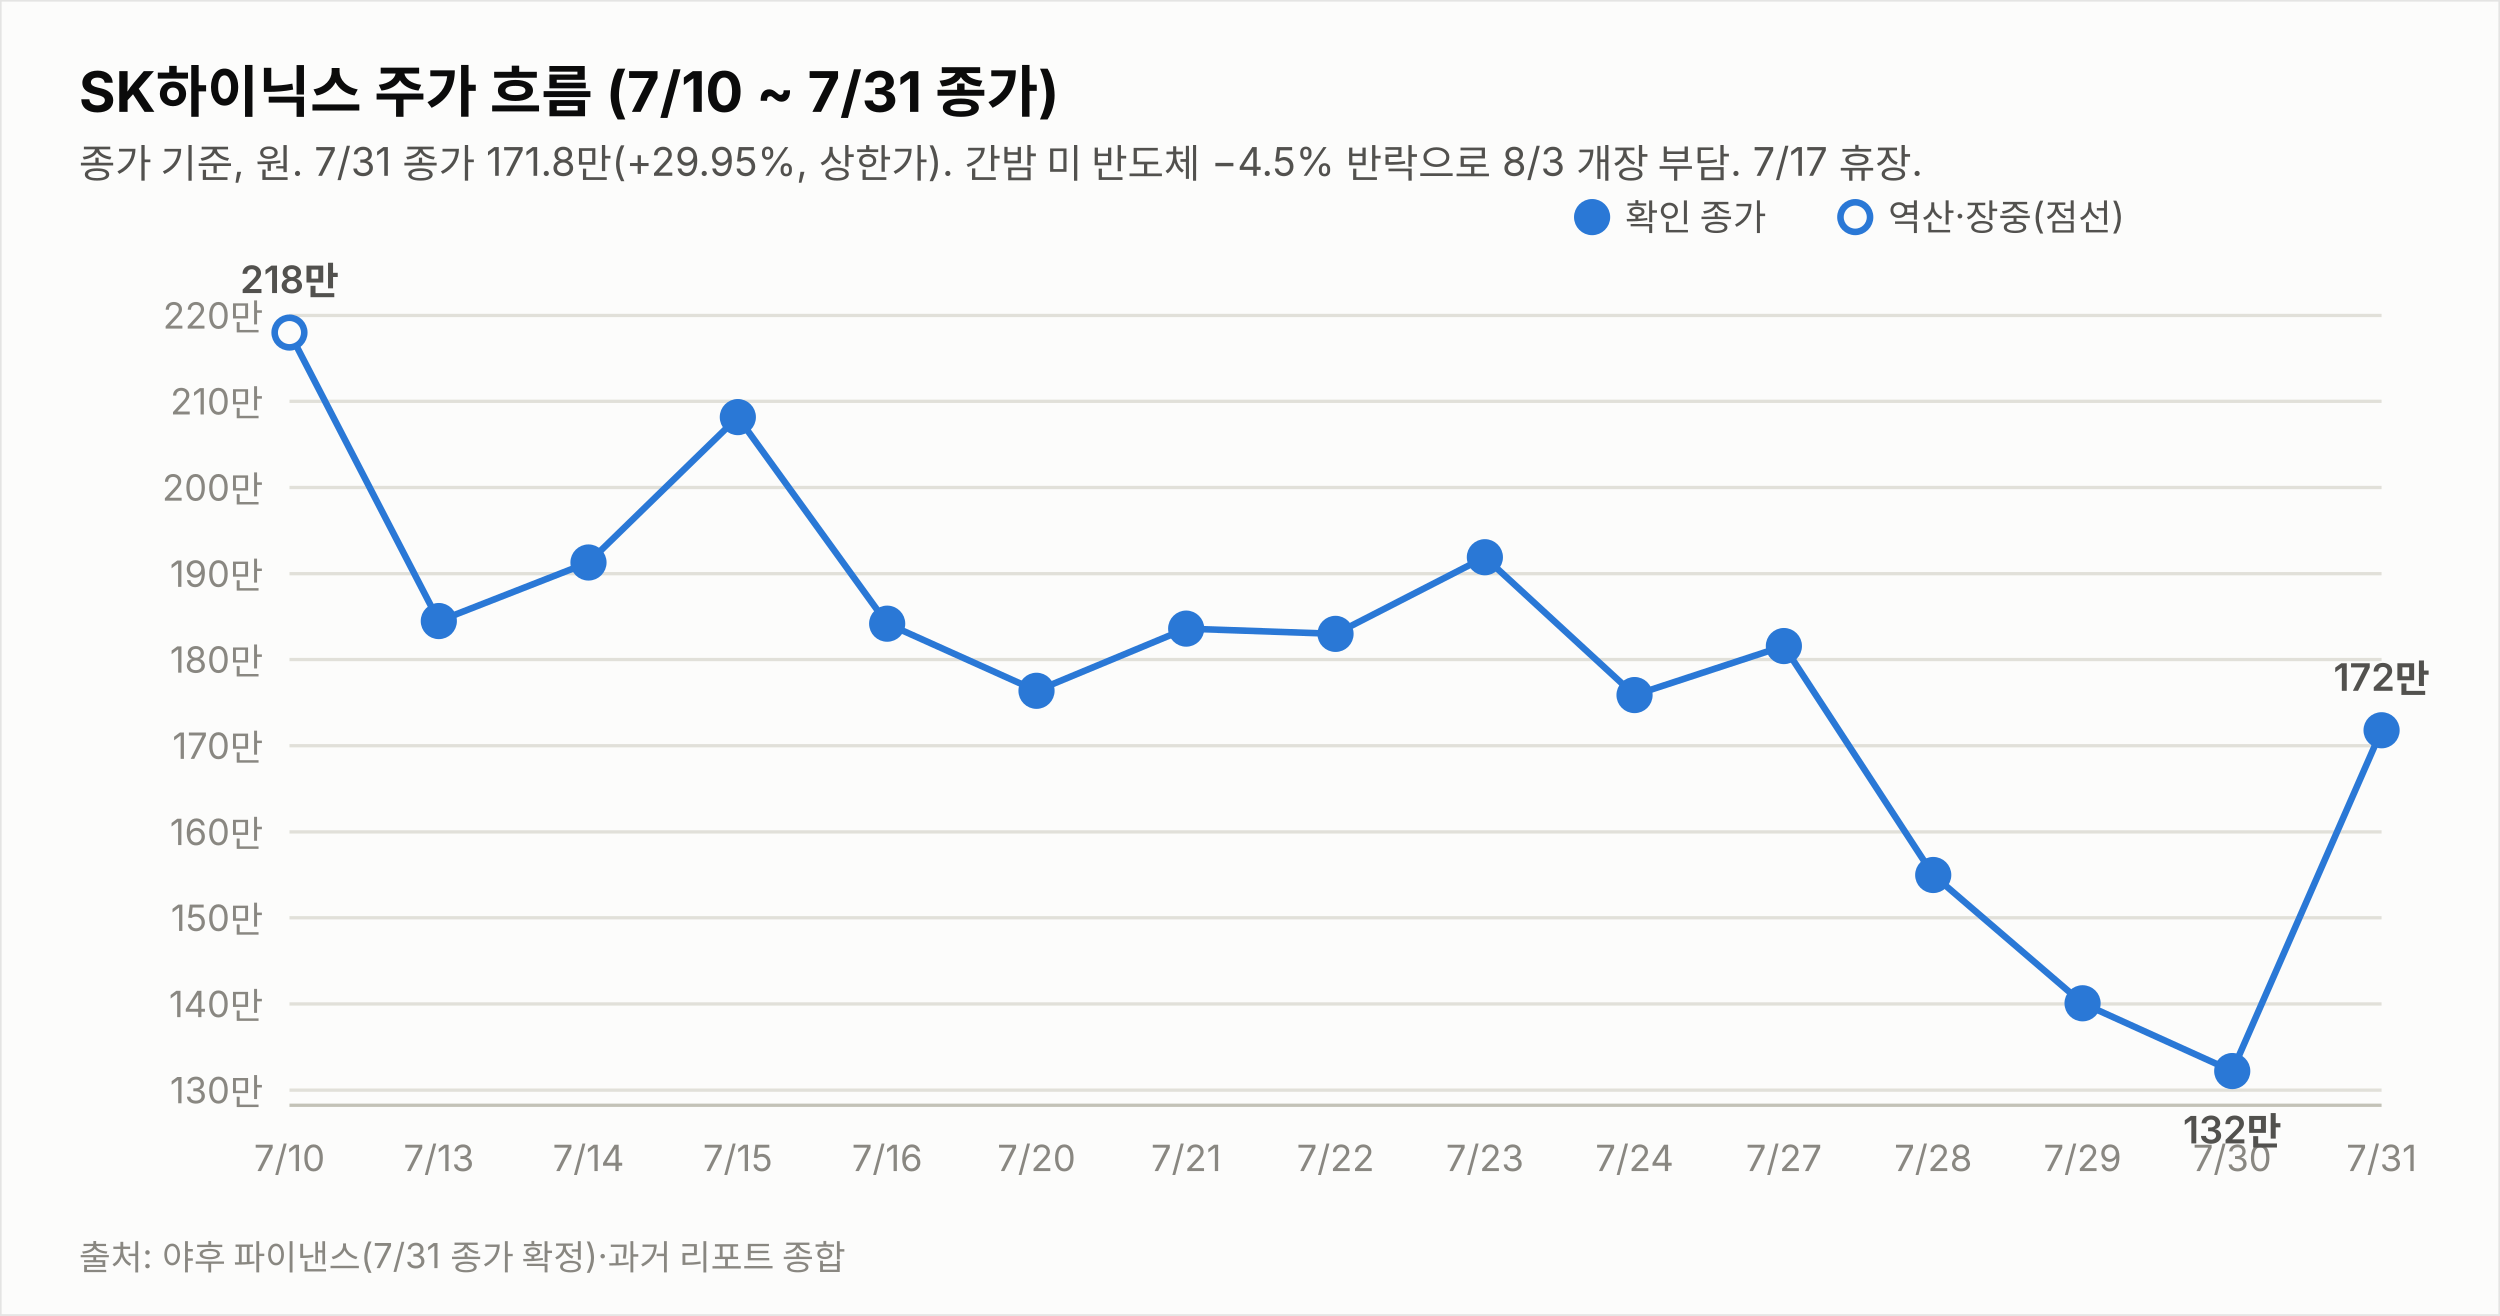
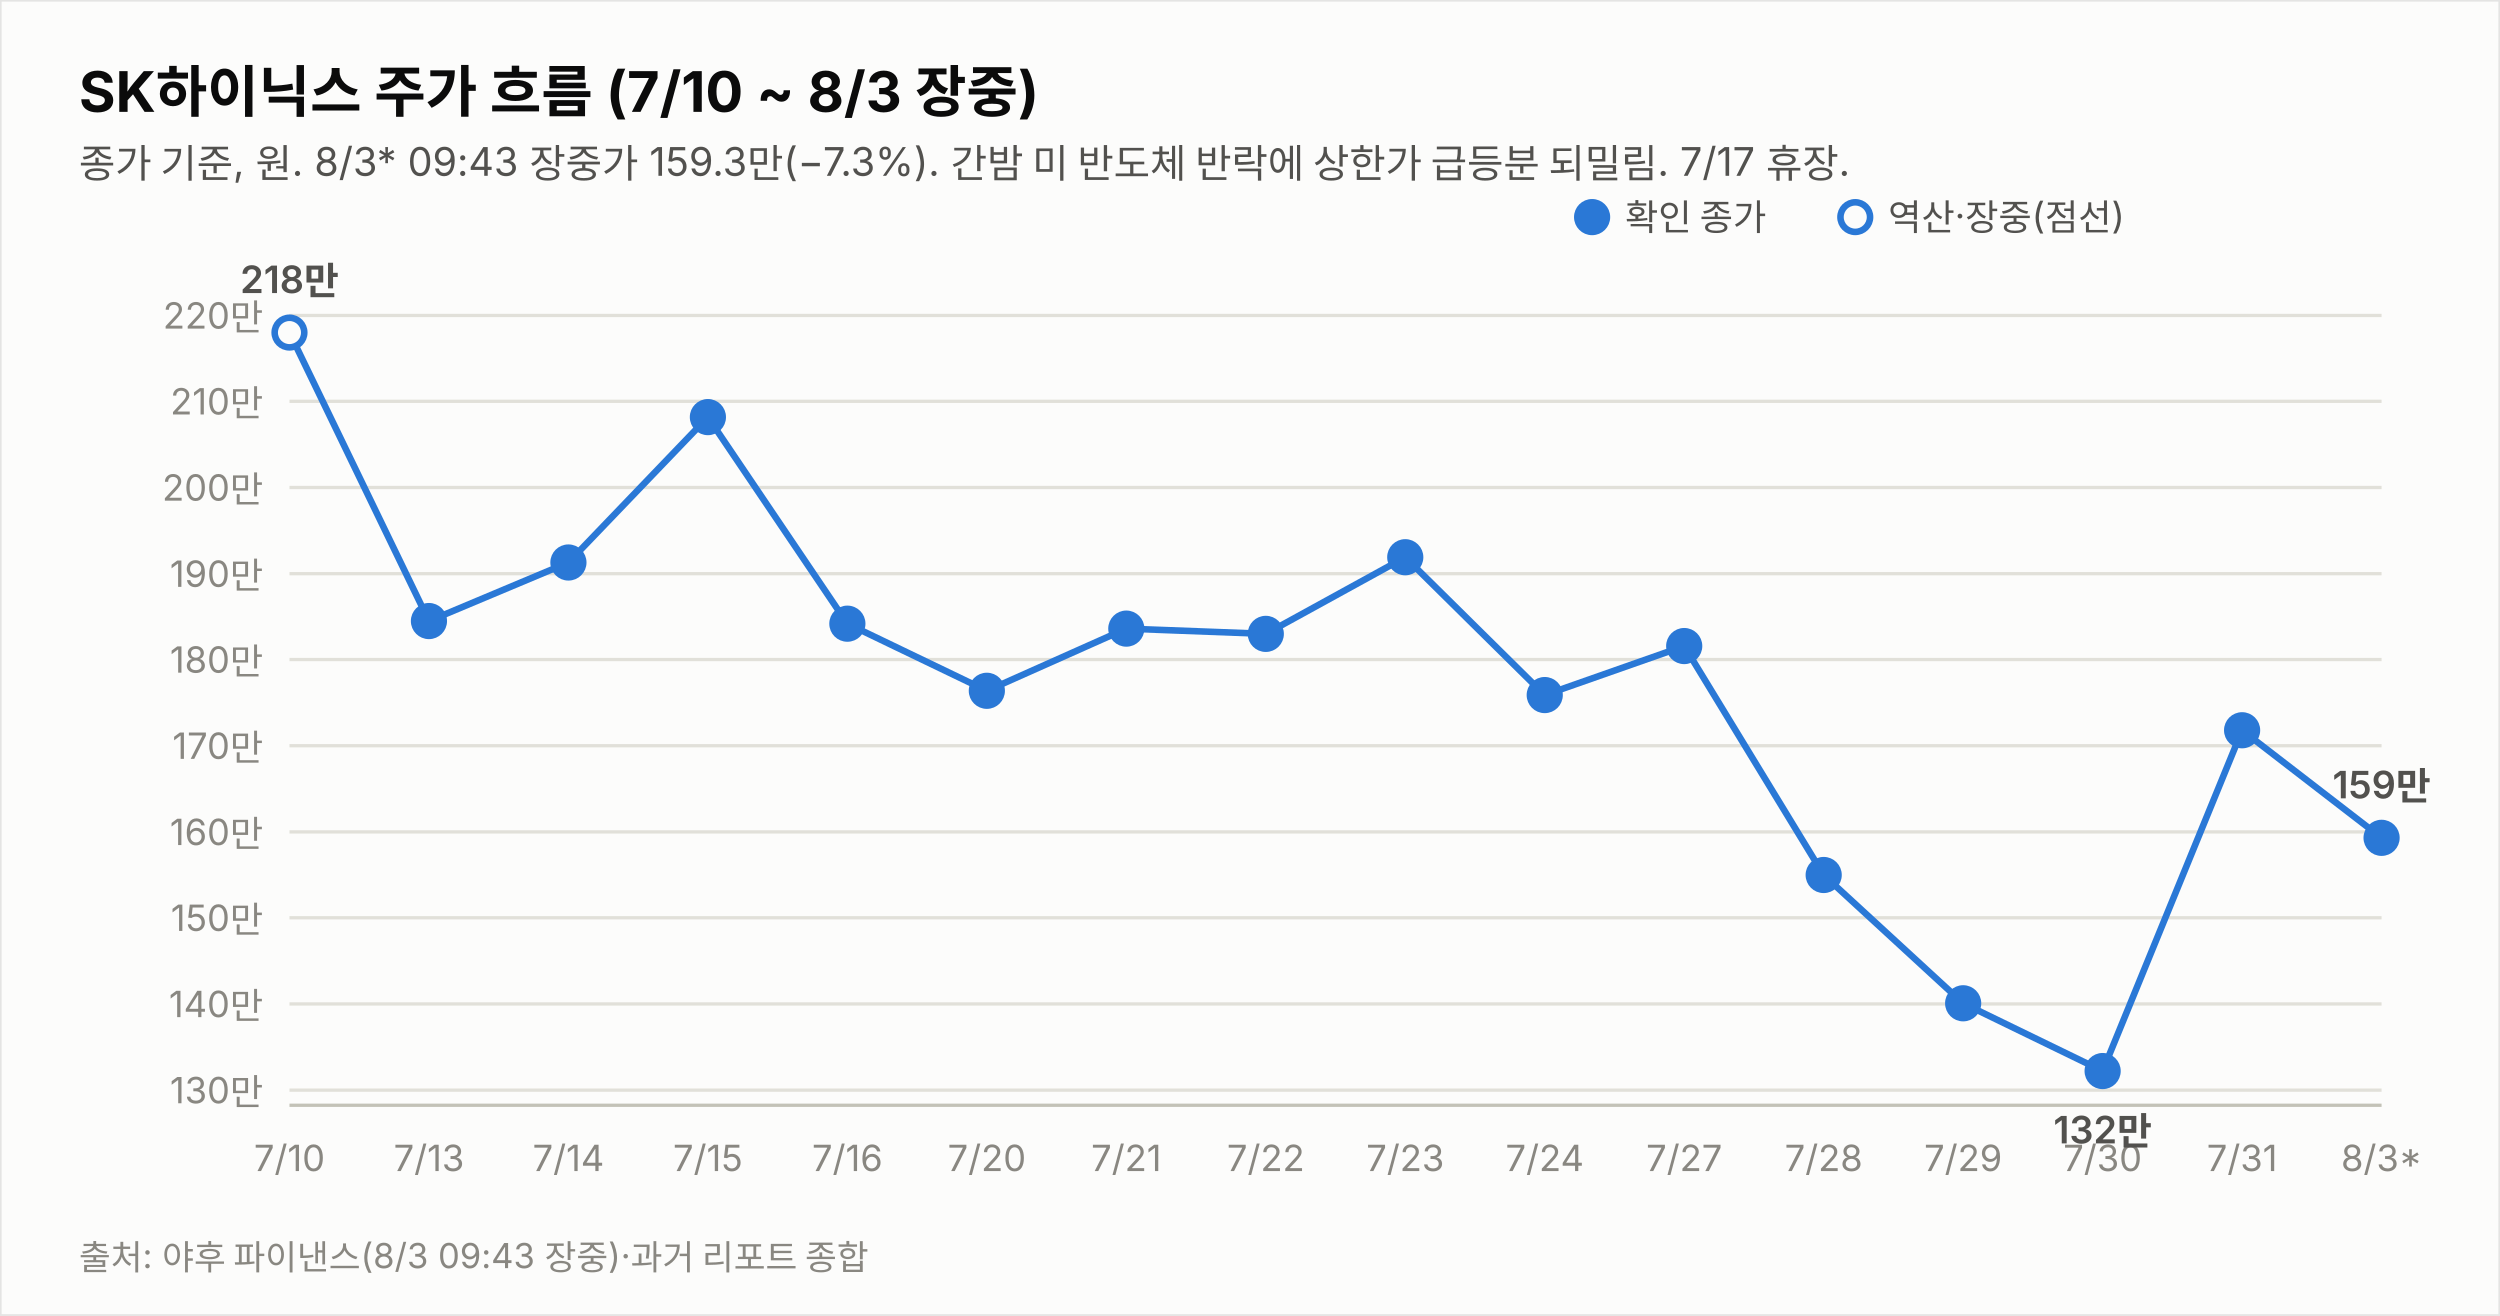
<svg xmlns="http://www.w3.org/2000/svg" width="760" height="400" viewBox="0 0 760 400" font-family="system-ui,-apple-system,&quot;Segoe UI&quot;,&quot;Malgun Gothic&quot;,&quot;Apple SD Gothic Neo&quot;,sans-serif">
  <rect width="760" height="400" fill="#fcfcfb" stroke="rgba(11,11,11,0.10)" />
-   <text x="24" y="34" font-size="17" font-weight="700" fill="#0b0b0b">SK하이닉스 주가 흐름 (7/10 ~ 7/31 종가)</text>
-   <text x="24" y="54" font-size="12" fill="#52514e">종가 기준, 원. 7/31 종가 171.8만(+29.95%, 상한가). 간밤 미 반도체 −4.5% 반락으로 8/3 개장 부담. 7/17 휴장.</text>
+   <text x="24" y="34" font-size="17" font-weight="700" fill="#0b0b0b">SK하이닉스 주가 흐름 (7/10 ~ 8/3 장중)</text>
+   <text x="24" y="54" font-size="12" fill="#52514e">종가 기준, 원. 8/3* 09:43 장중가 159.3만(−7.3%). 간밤 미 반도체 반락에 상한가 급등분 되밀림. 7/17 휴장.</text>
  <line x1="88" y1="331.4" x2="724" y2="331.4" stroke="#e1e0d9" stroke-width="1" />
  <text x="80" y="335.4" font-size="11" fill="#898781" text-anchor="end" style="font-variant-numeric:tabular-nums">130만</text>
  <line x1="88" y1="305.2" x2="724" y2="305.2" stroke="#e1e0d9" stroke-width="1" />
  <text x="80" y="309.2" font-size="11" fill="#898781" text-anchor="end" style="font-variant-numeric:tabular-nums">140만</text>
  <line x1="88" y1="279.0" x2="724" y2="279.0" stroke="#e1e0d9" stroke-width="1" />
  <text x="80" y="283.0" font-size="11" fill="#898781" text-anchor="end" style="font-variant-numeric:tabular-nums">150만</text>
  <line x1="88" y1="252.9" x2="724" y2="252.9" stroke="#e1e0d9" stroke-width="1" />
  <text x="80" y="256.9" font-size="11" fill="#898781" text-anchor="end" style="font-variant-numeric:tabular-nums">160만</text>
  <line x1="88" y1="226.7" x2="724" y2="226.7" stroke="#e1e0d9" stroke-width="1" />
  <text x="80" y="230.7" font-size="11" fill="#898781" text-anchor="end" style="font-variant-numeric:tabular-nums">170만</text>
  <line x1="88" y1="200.5" x2="724" y2="200.5" stroke="#e1e0d9" stroke-width="1" />
  <text x="80" y="204.5" font-size="11" fill="#898781" text-anchor="end" style="font-variant-numeric:tabular-nums">180만</text>
  <line x1="88" y1="174.4" x2="724" y2="174.4" stroke="#e1e0d9" stroke-width="1" />
  <text x="80" y="178.4" font-size="11" fill="#898781" text-anchor="end" style="font-variant-numeric:tabular-nums">190만</text>
  <line x1="88" y1="148.2" x2="724" y2="148.2" stroke="#e1e0d9" stroke-width="1" />
  <text x="80" y="152.2" font-size="11" fill="#898781" text-anchor="end" style="font-variant-numeric:tabular-nums">200만</text>
  <line x1="88" y1="122.0" x2="724" y2="122.0" stroke="#e1e0d9" stroke-width="1" />
  <text x="80" y="126.0" font-size="11" fill="#898781" text-anchor="end" style="font-variant-numeric:tabular-nums">210만</text>
  <line x1="88" y1="95.9" x2="724" y2="95.9" stroke="#e1e0d9" stroke-width="1" />
  <text x="80" y="99.9" font-size="11" fill="#898781" text-anchor="end" style="font-variant-numeric:tabular-nums">220만</text>
  <line x1="88" y1="336" x2="724" y2="336" stroke="#c3c2b7" stroke-width="1" />
-   <path d="M88.0,101.1 L133.4,188.8 L178.9,171.0 L224.3,126.8 L269.7,189.6 L315.1,210.0 L360.6,191.1 L406.0,192.7 L451.4,169.4 L496.9,211.3 L542.3,196.4 L587.7,266.0 L633.1,305.0 L678.6,325.6 L724.0,222.0" fill="none" stroke="#2a78d6" stroke-width="2" />
+   <path d="M88.0,101.1 L130.4,188.8 L172.8,171.0 L215.2,126.8 L257.6,189.6 L300.0,210.0 L342.4,191.1 L384.8,192.7 L427.2,169.4 L469.6,211.3 L512.0,196.4 L554.4,266.0 L596.8,305.0 L639.2,325.6 L681.6,222.0 L724.0,254.7" fill="none" stroke="#2a78d6" stroke-width="2" />
  <circle cx="88.0" cy="101.1" r="4.5" fill="#fcfcfb" stroke="#2a78d6" stroke-width="2" />
  <text x="88.0" y="356" font-size="11" fill="#898781" text-anchor="middle">7/10</text>
  <text x="88.0" y="89.1" font-size="11.5" font-weight="600" fill="#52514e" text-anchor="middle" style="font-variant-numeric:tabular-nums">218만</text>
-   <circle cx="133.4" cy="188.8" r="4.5" fill="#2a78d6" stroke="#2a78d6" stroke-width="2" />
-   <text x="133.4" y="356" font-size="11" fill="#898781" text-anchor="middle">7/13</text>
-   <circle cx="178.9" cy="171.0" r="4.5" fill="#2a78d6" stroke="#2a78d6" stroke-width="2" />
-   <text x="178.9" y="356" font-size="11" fill="#898781" text-anchor="middle">7/14</text>
-   <circle cx="224.3" cy="126.8" r="4.5" fill="#2a78d6" stroke="#2a78d6" stroke-width="2" />
-   <text x="224.3" y="356" font-size="11" fill="#898781" text-anchor="middle">7/15</text>
-   <circle cx="269.7" cy="189.6" r="4.5" fill="#2a78d6" stroke="#2a78d6" stroke-width="2" />
-   <text x="269.7" y="356" font-size="11" fill="#898781" text-anchor="middle">7/16</text>
-   <circle cx="315.1" cy="210.0" r="4.5" fill="#2a78d6" stroke="#2a78d6" stroke-width="2" />
-   <text x="315.1" y="356" font-size="11" fill="#898781" text-anchor="middle">7/20</text>
-   <circle cx="360.6" cy="191.1" r="4.5" fill="#2a78d6" stroke="#2a78d6" stroke-width="2" />
-   <text x="360.6" y="356" font-size="11" fill="#898781" text-anchor="middle">7/21</text>
-   <circle cx="406.0" cy="192.7" r="4.5" fill="#2a78d6" stroke="#2a78d6" stroke-width="2" />
-   <text x="406.0" y="356" font-size="11" fill="#898781" text-anchor="middle">7/22</text>
-   <circle cx="451.4" cy="169.4" r="4.5" fill="#2a78d6" stroke="#2a78d6" stroke-width="2" />
-   <text x="451.4" y="356" font-size="11" fill="#898781" text-anchor="middle">7/23</text>
-   <circle cx="496.9" cy="211.3" r="4.5" fill="#2a78d6" stroke="#2a78d6" stroke-width="2" />
-   <text x="496.9" y="356" font-size="11" fill="#898781" text-anchor="middle">7/24</text>
-   <circle cx="542.3" cy="196.4" r="4.5" fill="#2a78d6" stroke="#2a78d6" stroke-width="2" />
-   <text x="542.3" y="356" font-size="11" fill="#898781" text-anchor="middle">7/27</text>
-   <circle cx="587.7" cy="266.0" r="4.5" fill="#2a78d6" stroke="#2a78d6" stroke-width="2" />
-   <text x="587.7" y="356" font-size="11" fill="#898781" text-anchor="middle">7/28</text>
-   <circle cx="633.1" cy="305.0" r="4.5" fill="#2a78d6" stroke="#2a78d6" stroke-width="2" />
-   <text x="633.1" y="356" font-size="11" fill="#898781" text-anchor="middle">7/29</text>
-   <circle cx="678.6" cy="325.6" r="4.5" fill="#2a78d6" stroke="#2a78d6" stroke-width="2" />
-   <text x="678.6" y="356" font-size="11" fill="#898781" text-anchor="middle">7/30</text>
-   <text x="678.6" y="347.6" font-size="11.5" font-weight="600" fill="#52514e" text-anchor="middle" style="font-variant-numeric:tabular-nums">132만</text>
-   <circle cx="724.0" cy="222.0" r="4.5" fill="#2a78d6" stroke="#2a78d6" stroke-width="2" />
-   <text x="724.0" y="356" font-size="11" fill="#898781" text-anchor="middle">7/31</text>
-   <text x="724.0" y="210.0" font-size="11.5" font-weight="600" fill="#52514e" text-anchor="middle" style="font-variant-numeric:tabular-nums">172만</text>
+   <circle cx="130.4" cy="188.8" r="4.5" fill="#2a78d6" stroke="#2a78d6" stroke-width="2" />
+   <text x="130.4" y="356" font-size="11" fill="#898781" text-anchor="middle">7/13</text>
+   <circle cx="172.8" cy="171.0" r="4.5" fill="#2a78d6" stroke="#2a78d6" stroke-width="2" />
+   <text x="172.8" y="356" font-size="11" fill="#898781" text-anchor="middle">7/14</text>
+   <circle cx="215.2" cy="126.8" r="4.5" fill="#2a78d6" stroke="#2a78d6" stroke-width="2" />
+   <text x="215.2" y="356" font-size="11" fill="#898781" text-anchor="middle">7/15</text>
+   <circle cx="257.6" cy="189.6" r="4.5" fill="#2a78d6" stroke="#2a78d6" stroke-width="2" />
+   <text x="257.6" y="356" font-size="11" fill="#898781" text-anchor="middle">7/16</text>
+   <circle cx="300.0" cy="210.0" r="4.5" fill="#2a78d6" stroke="#2a78d6" stroke-width="2" />
+   <text x="300.0" y="356" font-size="11" fill="#898781" text-anchor="middle">7/20</text>
+   <circle cx="342.4" cy="191.1" r="4.5" fill="#2a78d6" stroke="#2a78d6" stroke-width="2" />
+   <text x="342.4" y="356" font-size="11" fill="#898781" text-anchor="middle">7/21</text>
+   <circle cx="384.8" cy="192.7" r="4.5" fill="#2a78d6" stroke="#2a78d6" stroke-width="2" />
+   <text x="384.8" y="356" font-size="11" fill="#898781" text-anchor="middle">7/22</text>
+   <circle cx="427.2" cy="169.4" r="4.5" fill="#2a78d6" stroke="#2a78d6" stroke-width="2" />
+   <text x="427.2" y="356" font-size="11" fill="#898781" text-anchor="middle">7/23</text>
+   <circle cx="469.6" cy="211.3" r="4.5" fill="#2a78d6" stroke="#2a78d6" stroke-width="2" />
+   <text x="469.6" y="356" font-size="11" fill="#898781" text-anchor="middle">7/24</text>
+   <circle cx="512.0" cy="196.4" r="4.5" fill="#2a78d6" stroke="#2a78d6" stroke-width="2" />
+   <text x="512.0" y="356" font-size="11" fill="#898781" text-anchor="middle">7/27</text>
+   <circle cx="554.4" cy="266.0" r="4.5" fill="#2a78d6" stroke="#2a78d6" stroke-width="2" />
+   <text x="554.4" y="356" font-size="11" fill="#898781" text-anchor="middle">7/28</text>
+   <circle cx="596.8" cy="305.0" r="4.5" fill="#2a78d6" stroke="#2a78d6" stroke-width="2" />
+   <text x="596.8" y="356" font-size="11" fill="#898781" text-anchor="middle">7/29</text>
+   <circle cx="639.2" cy="325.6" r="4.5" fill="#2a78d6" stroke="#2a78d6" stroke-width="2" />
+   <text x="639.2" y="356" font-size="11" fill="#898781" text-anchor="middle">7/30</text>
+   <text x="639.2" y="347.6" font-size="11.5" font-weight="600" fill="#52514e" text-anchor="middle" style="font-variant-numeric:tabular-nums">132만</text>
+   <circle cx="681.6" cy="222.0" r="4.5" fill="#2a78d6" stroke="#2a78d6" stroke-width="2" />
+   <text x="681.6" y="356" font-size="11" fill="#898781" text-anchor="middle">7/31</text>
+   <circle cx="724.0" cy="254.7" r="4.5" fill="#2a78d6" stroke="#2a78d6" stroke-width="2" />
+   <text x="724.0" y="356" font-size="11" fill="#898781" text-anchor="middle">8/3*</text>
+   <text x="724.0" y="242.7" font-size="11.5" font-weight="600" fill="#52514e" text-anchor="middle" style="font-variant-numeric:tabular-nums">159만</text>
  <circle cx="484" cy="66" r="4.5" fill="#2a78d6" stroke="#2a78d6" stroke-width="2" />
  <text x="494" y="70" font-size="11" fill="#52514e">확인 종가</text>
  <circle cx="564" cy="66" r="4.5" fill="#fcfcfb" stroke="#2a78d6" stroke-width="2" />
  <text x="574" y="70" font-size="11" fill="#52514e">역산·장중(점선)</text>
-   <text x="24" y="386" font-size="10.5" fill="#898781">출처: 야후 파이낸스(7/31 종가 확정)·과거 리포트 종합</text>
+   <text x="24" y="386" font-size="10.5" fill="#898781">출처: 야후 파이낸스(8/3 09:43 장중)·과거 리포트 종합</text>
</svg>
